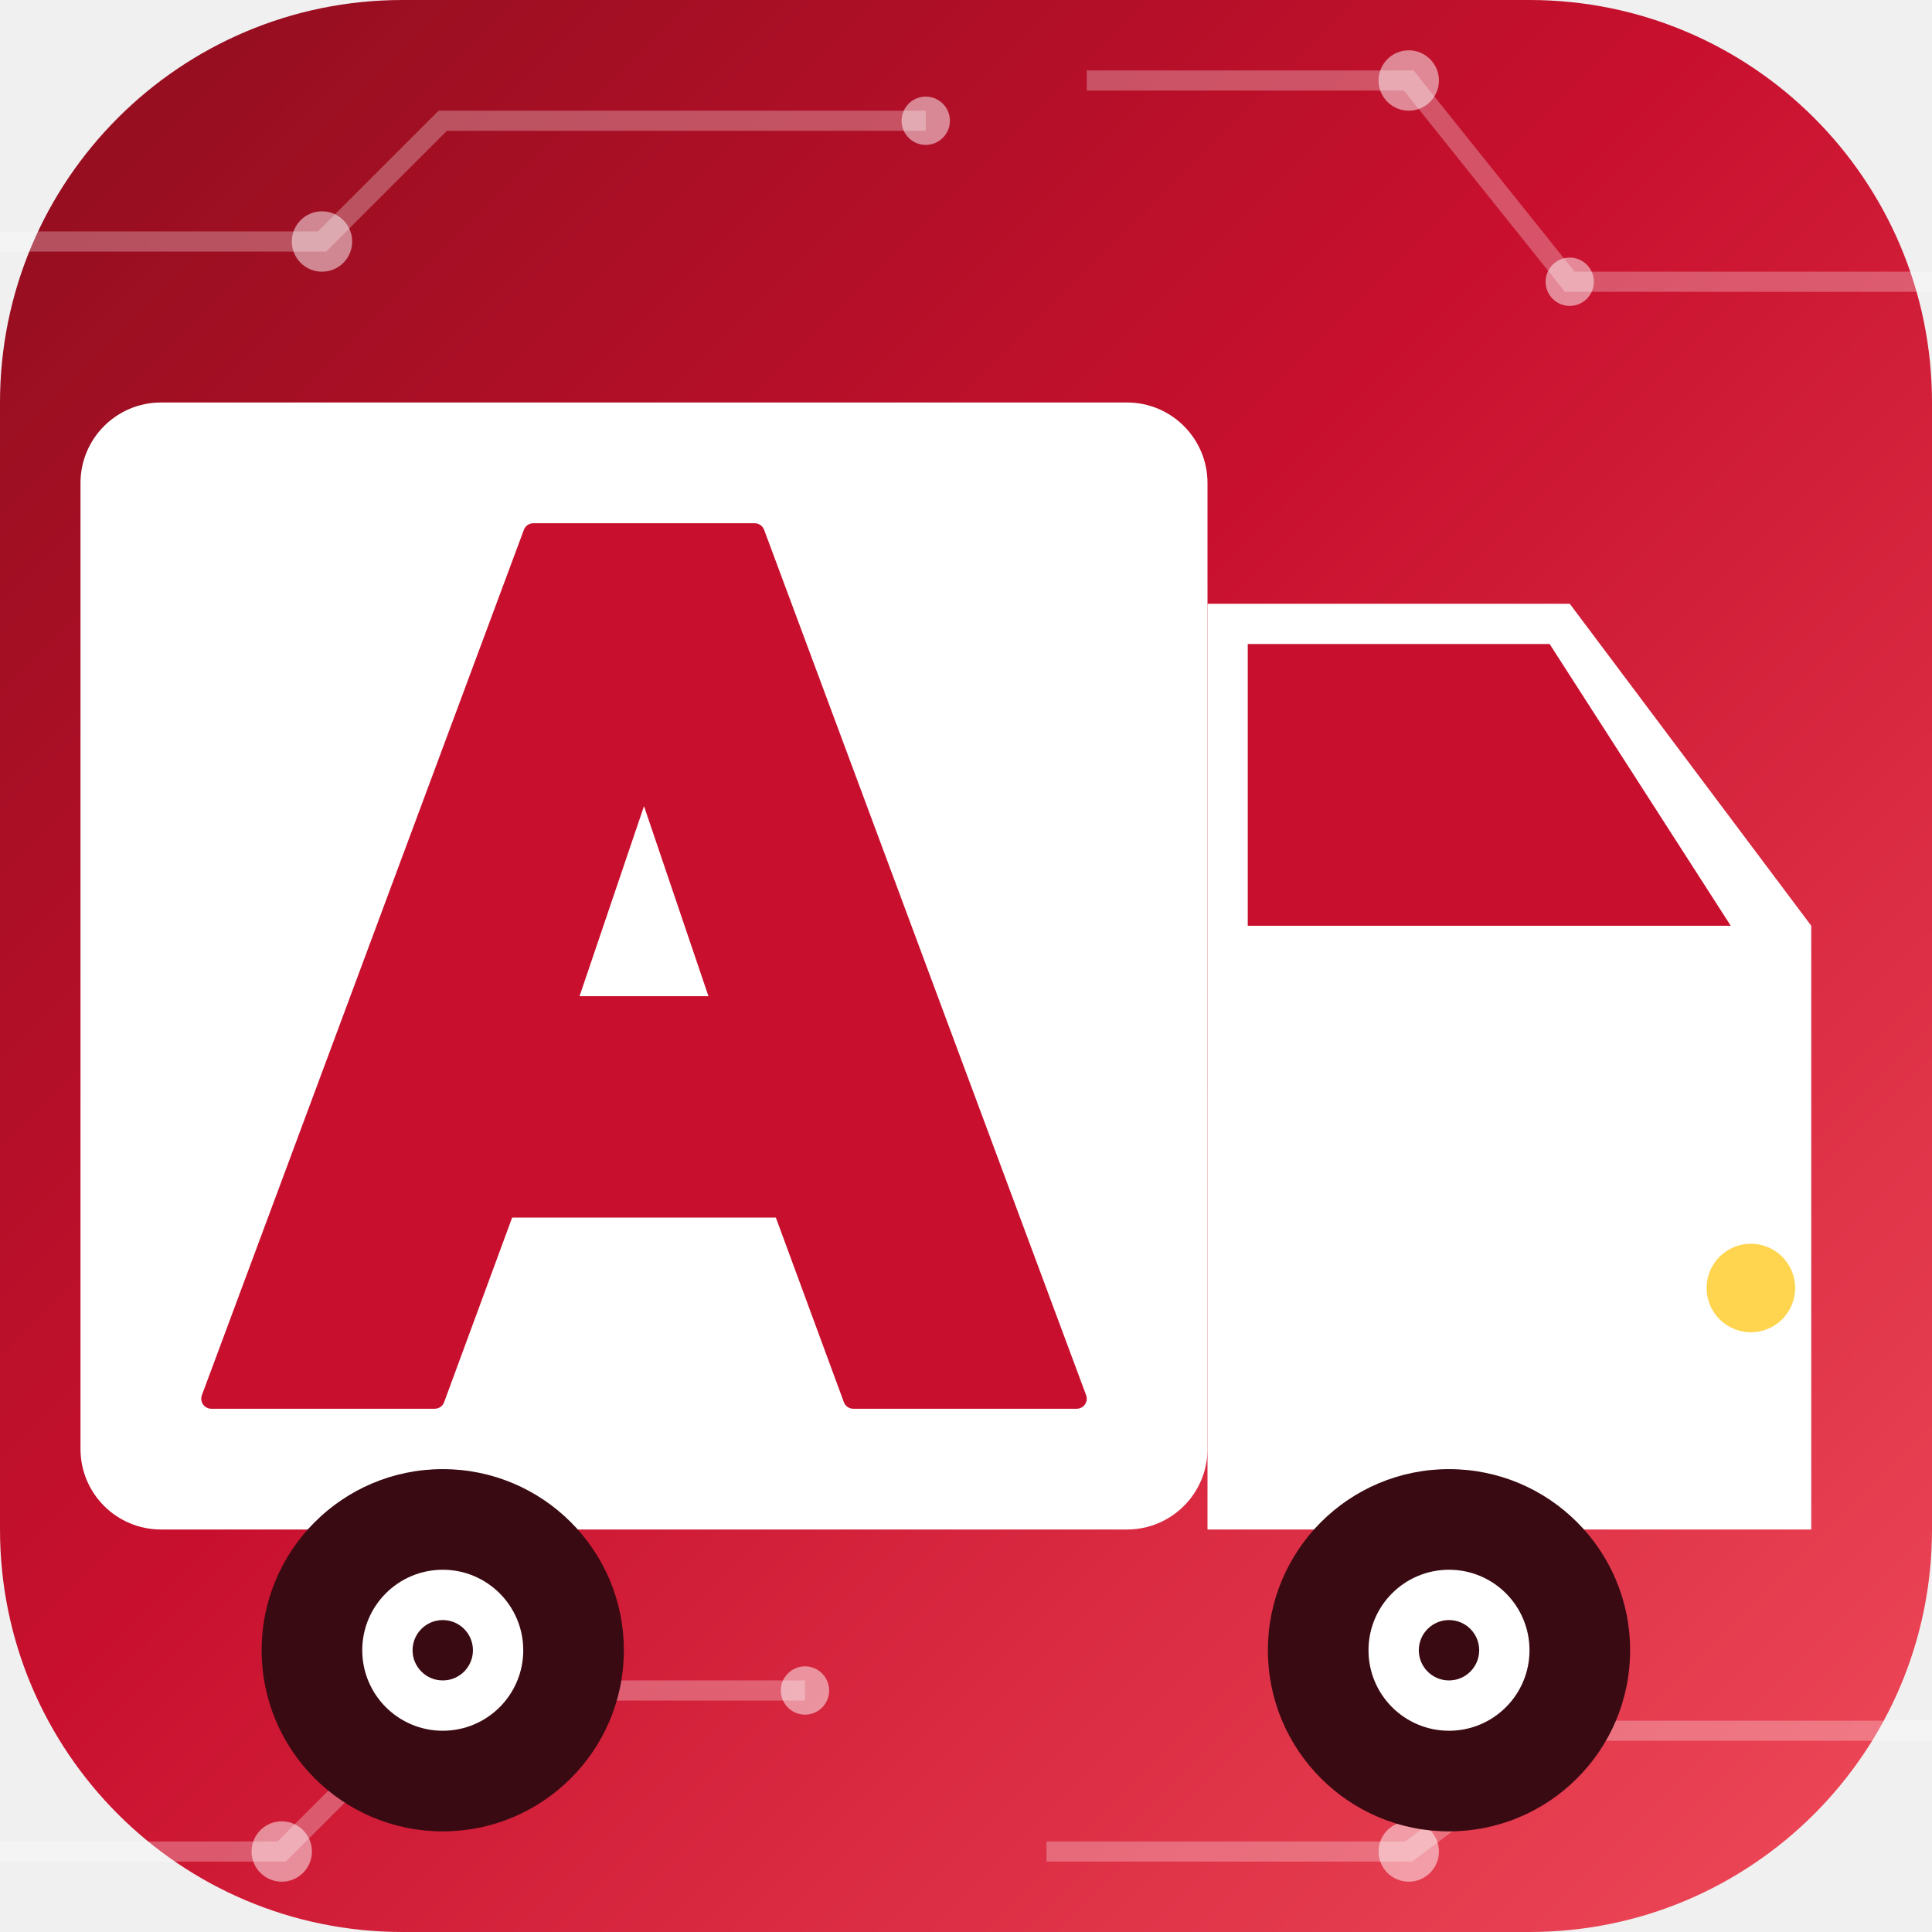
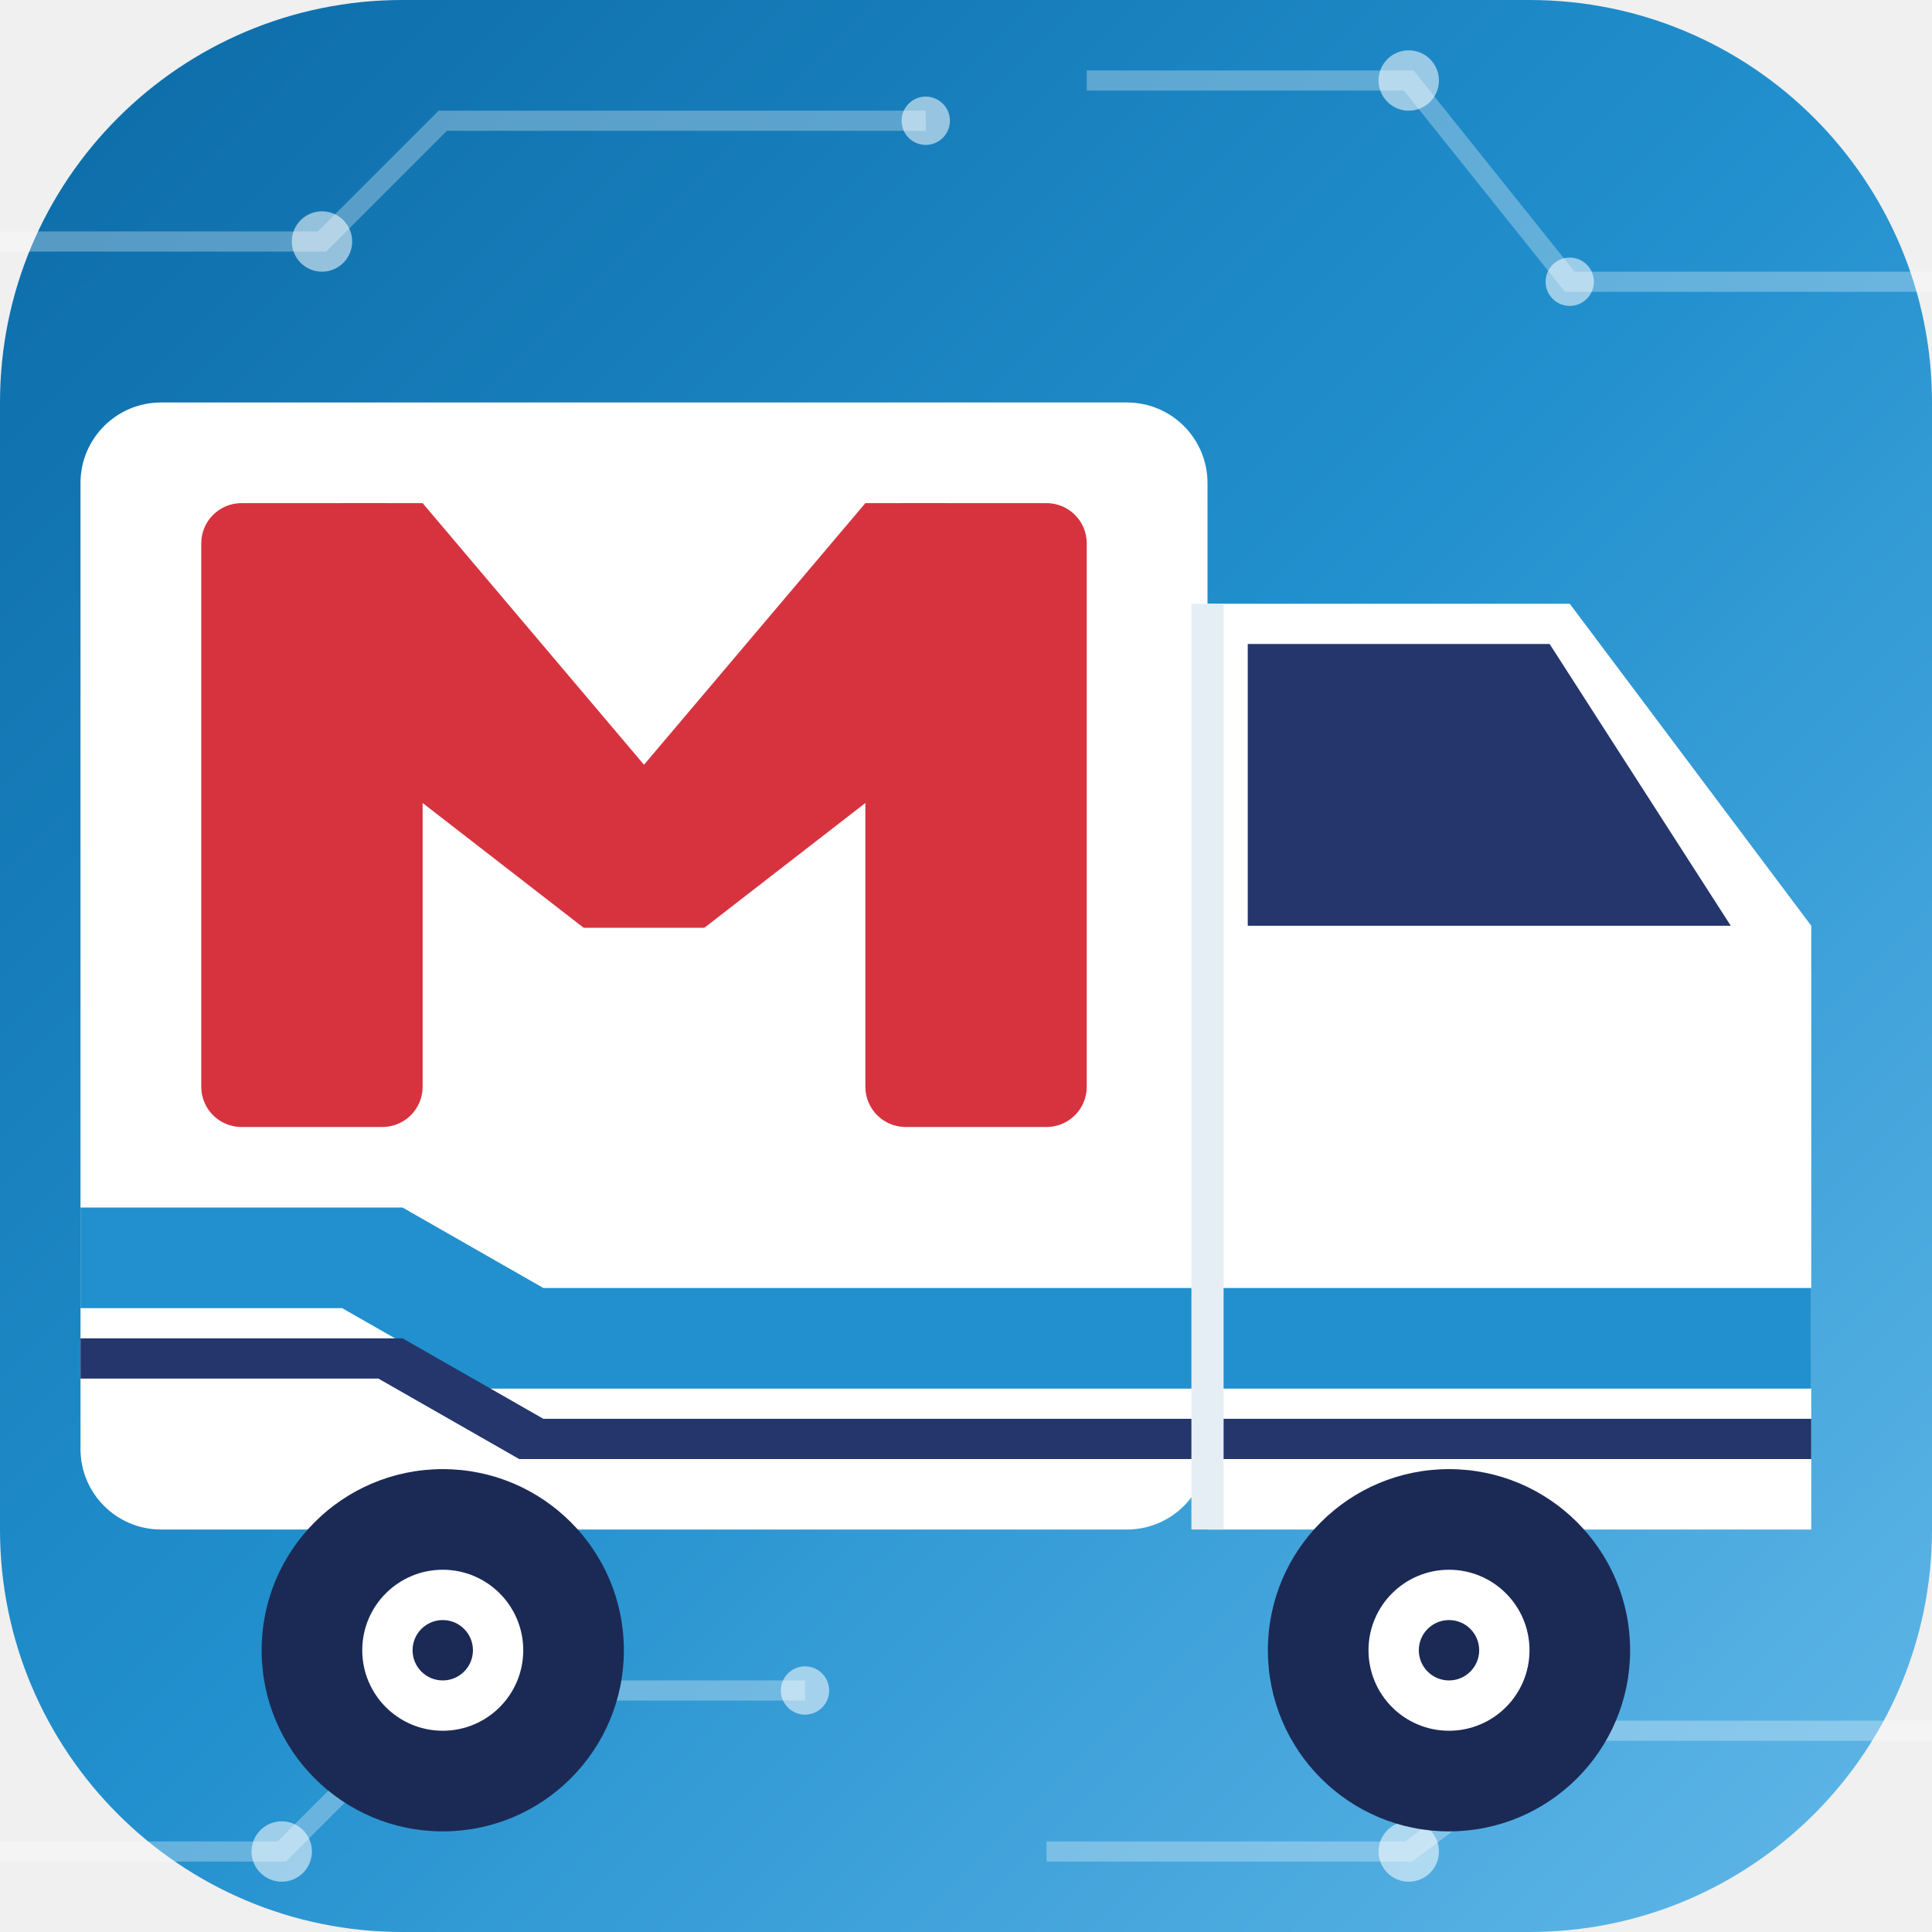
- <svg xmlns="http://www.w3.org/2000/svg" width="96" height="96" viewBox="0 0 96 96">
+ <svg xmlns="http://www.w3.org/2000/svg" viewBox="0 0 96 96" width="96" height="96">
  <defs>
    <linearGradient id="g" x1="0%" y1="0%" x2="100%" y2="100%">
-       <stop offset="0%" stop-color="#8E0E1E" />
-       <stop offset="45%" stop-color="#C8102E" />
-       <stop offset="100%" stop-color="#EF4B5A" />
+       <stop offset="0%" stop-color="#0B6AA6" />
+       <stop offset="50%" stop-color="#2290CE" />
+       <stop offset="100%" stop-color="#63B8E8" />
    </linearGradient>
  </defs>
  <rect width="96" height="96" rx="20" fill="url(#g)" />
-   <path d="M-2 12 H16 L22 6 H46" stroke="#FFFFFF" stroke-width="1" stroke-opacity="0.28" fill="none" />
-   <path d="M54 4 H70 L78 14 H98" stroke="#FFFFFF" stroke-width="1" stroke-opacity="0.28" fill="none" />
-   <path d="M-2 92 H14 L22 84 H40" stroke="#FFFFFF" stroke-width="1" stroke-opacity="0.28" fill="none" />
-   <path d="M52 92 H70 L78 86 H98" stroke="#FFFFFF" stroke-width="1" stroke-opacity="0.28" fill="none" />
-   <circle cx="16" cy="12" r="1.5" fill="#FFFFFF" fill-opacity="0.5" />
-   <circle cx="46" cy="6" r="1.2" fill="#FFFFFF" fill-opacity="0.5" />
-   <circle cx="70" cy="4" r="1.5" fill="#FFFFFF" fill-opacity="0.5" />
-   <circle cx="78" cy="14" r="1.2" fill="#FFFFFF" fill-opacity="0.5" />
-   <circle cx="14" cy="92" r="1.5" fill="#FFFFFF" fill-opacity="0.5" />
-   <circle cx="40" cy="84" r="1.2" fill="#FFFFFF" fill-opacity="0.5" />
-   <circle cx="70" cy="92" r="1.5" fill="#FFFFFF" fill-opacity="0.5" />
-   <circle cx="78" cy="86" r="1.2" fill="#FFFFFF" fill-opacity="0.5" />
+   <path d="M-2 12 H16 L22 6 H46" stroke="#FFFFFF" stroke-width="1" stroke-opacity=".3" fill="none" />
+   <circle cx="16" cy="12" r="1.5" fill="#FFFFFF" fill-opacity=".55" />
+   <circle cx="46" cy="6" r="1.2" fill="#FFFFFF" fill-opacity=".55" />
+   <path d="M54 4 H70 L78 14 H98" stroke="#FFFFFF" stroke-width="1" stroke-opacity=".3" fill="none" />
+   <circle cx="70" cy="4" r="1.5" fill="#FFFFFF" fill-opacity=".55" />
+   <circle cx="78" cy="14" r="1.2" fill="#FFFFFF" fill-opacity=".55" />
+   <path d="M-2 92 H14 L22 84 H40" stroke="#FFFFFF" stroke-width="1" stroke-opacity=".3" fill="none" />
+   <circle cx="14" cy="92" r="1.5" fill="#FFFFFF" fill-opacity=".55" />
+   <circle cx="40" cy="84" r="1.2" fill="#FFFFFF" fill-opacity=".55" />
+   <path d="M52 92 H70 L78 86 H98" stroke="#FFFFFF" stroke-width="1" stroke-opacity=".3" fill="none" />
+   <circle cx="70" cy="92" r="1.5" fill="#FFFFFF" fill-opacity=".55" />
+   <circle cx="78" cy="86" r="1.2" fill="#FFFFFF" fill-opacity=".55" />
  <rect x="4" y="20" width="56" height="56" rx="4" fill="#FFFFFF" />
  <path d="M60 30 L78 30 L90 46 L90 76 L60 76 Z" fill="#FFFFFF" />
-   <path d="M62 32 L77 32 L86 46 L62 46 Z" fill="#C8102E" />
-   <path d="M26.5 26.5 H37.5 L53.5 69.5 H42.4 L38.9 60 H25.1 L21.6 69.5 H10.5 Z M32 38.5 L35.9 50 H28.1 Z" fill="#C8102E" fill-rule="evenodd" stroke="#C8102E" stroke-width="1" stroke-linejoin="round" />
-   <circle cx="22" cy="82" r="9" fill="#3A0A12" />
+   <path d="M4 60 H20 L27 64 H90 V69 H24.0 L17.0 65 H4 Z" fill="#2290CE" />
+   <path d="M4 66.5 H20 L27 70.5 H90 V72.5 H25.8 L18.8 68.5 H4 Z" fill="#24366B" />
+   <rect x="59.2" y="30" width="1.6" height="46" fill="#E6EEF5" />
+   <path d="M62 32 L77 32 L86 46 L62 46 Z" fill="#24366B" />
+   <g fill="#D6333F">
+     <rect x="10" y="25" width="11" height="31" rx="2" />
+     <rect x="43" y="25" width="11" height="31" rx="2" />
+     <path d="M17 25 H21 L32.0 38.0 L43 25 H47 V39.9 H43 L35.0 46.1 H29.0 L21 39.9 H17 Z" />
+   </g>
+   <circle cx="22" cy="82" r="9" fill="#1B2A55" />
  <circle cx="22" cy="82" r="4" fill="#FFFFFF" />
-   <circle cx="22" cy="82" r="1.5" fill="#3A0A12" />
-   <circle cx="72" cy="82" r="9" fill="#3A0A12" />
+   <circle cx="22" cy="82" r="1.5" fill="#1B2A55" />
+   <circle cx="72" cy="82" r="9" fill="#1B2A55" />
  <circle cx="72" cy="82" r="4" fill="#FFFFFF" />
-   <circle cx="72" cy="82" r="1.5" fill="#3A0A12" />
-   <circle cx="87" cy="64" r="2.2" fill="#FFD54F" />
+   <circle cx="72" cy="82" r="1.5" fill="#1B2A55" />
</svg>
